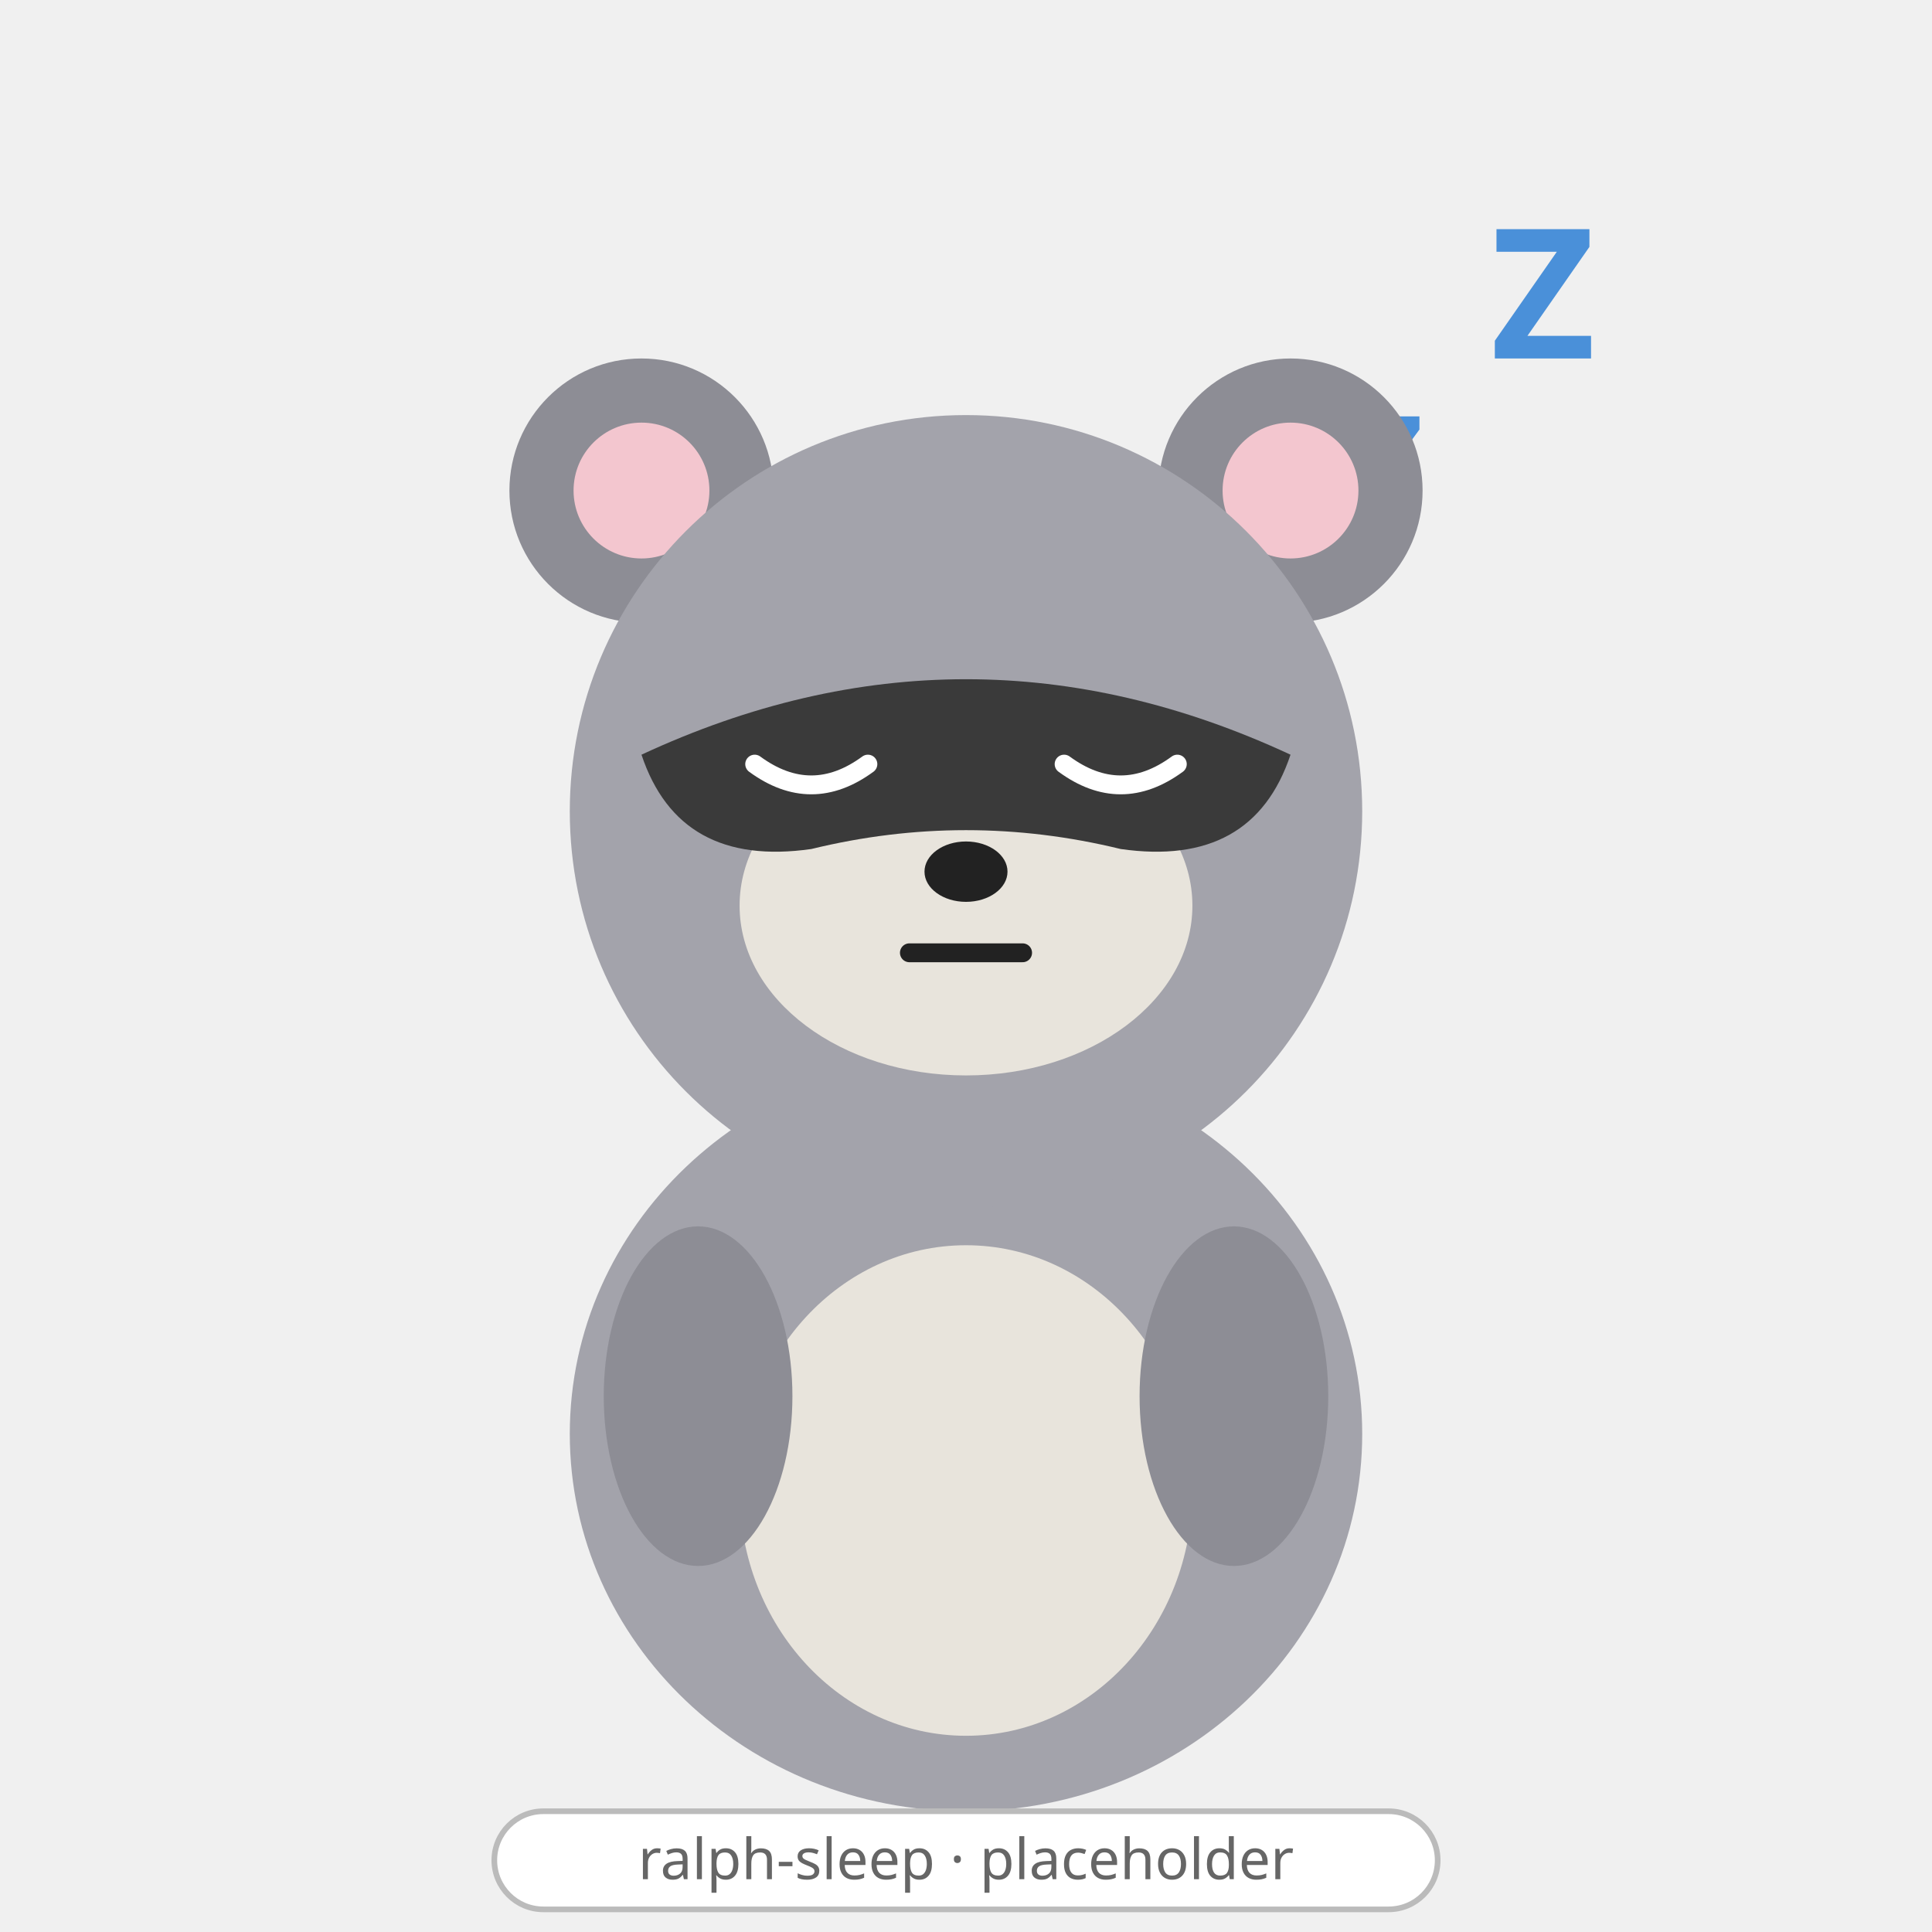
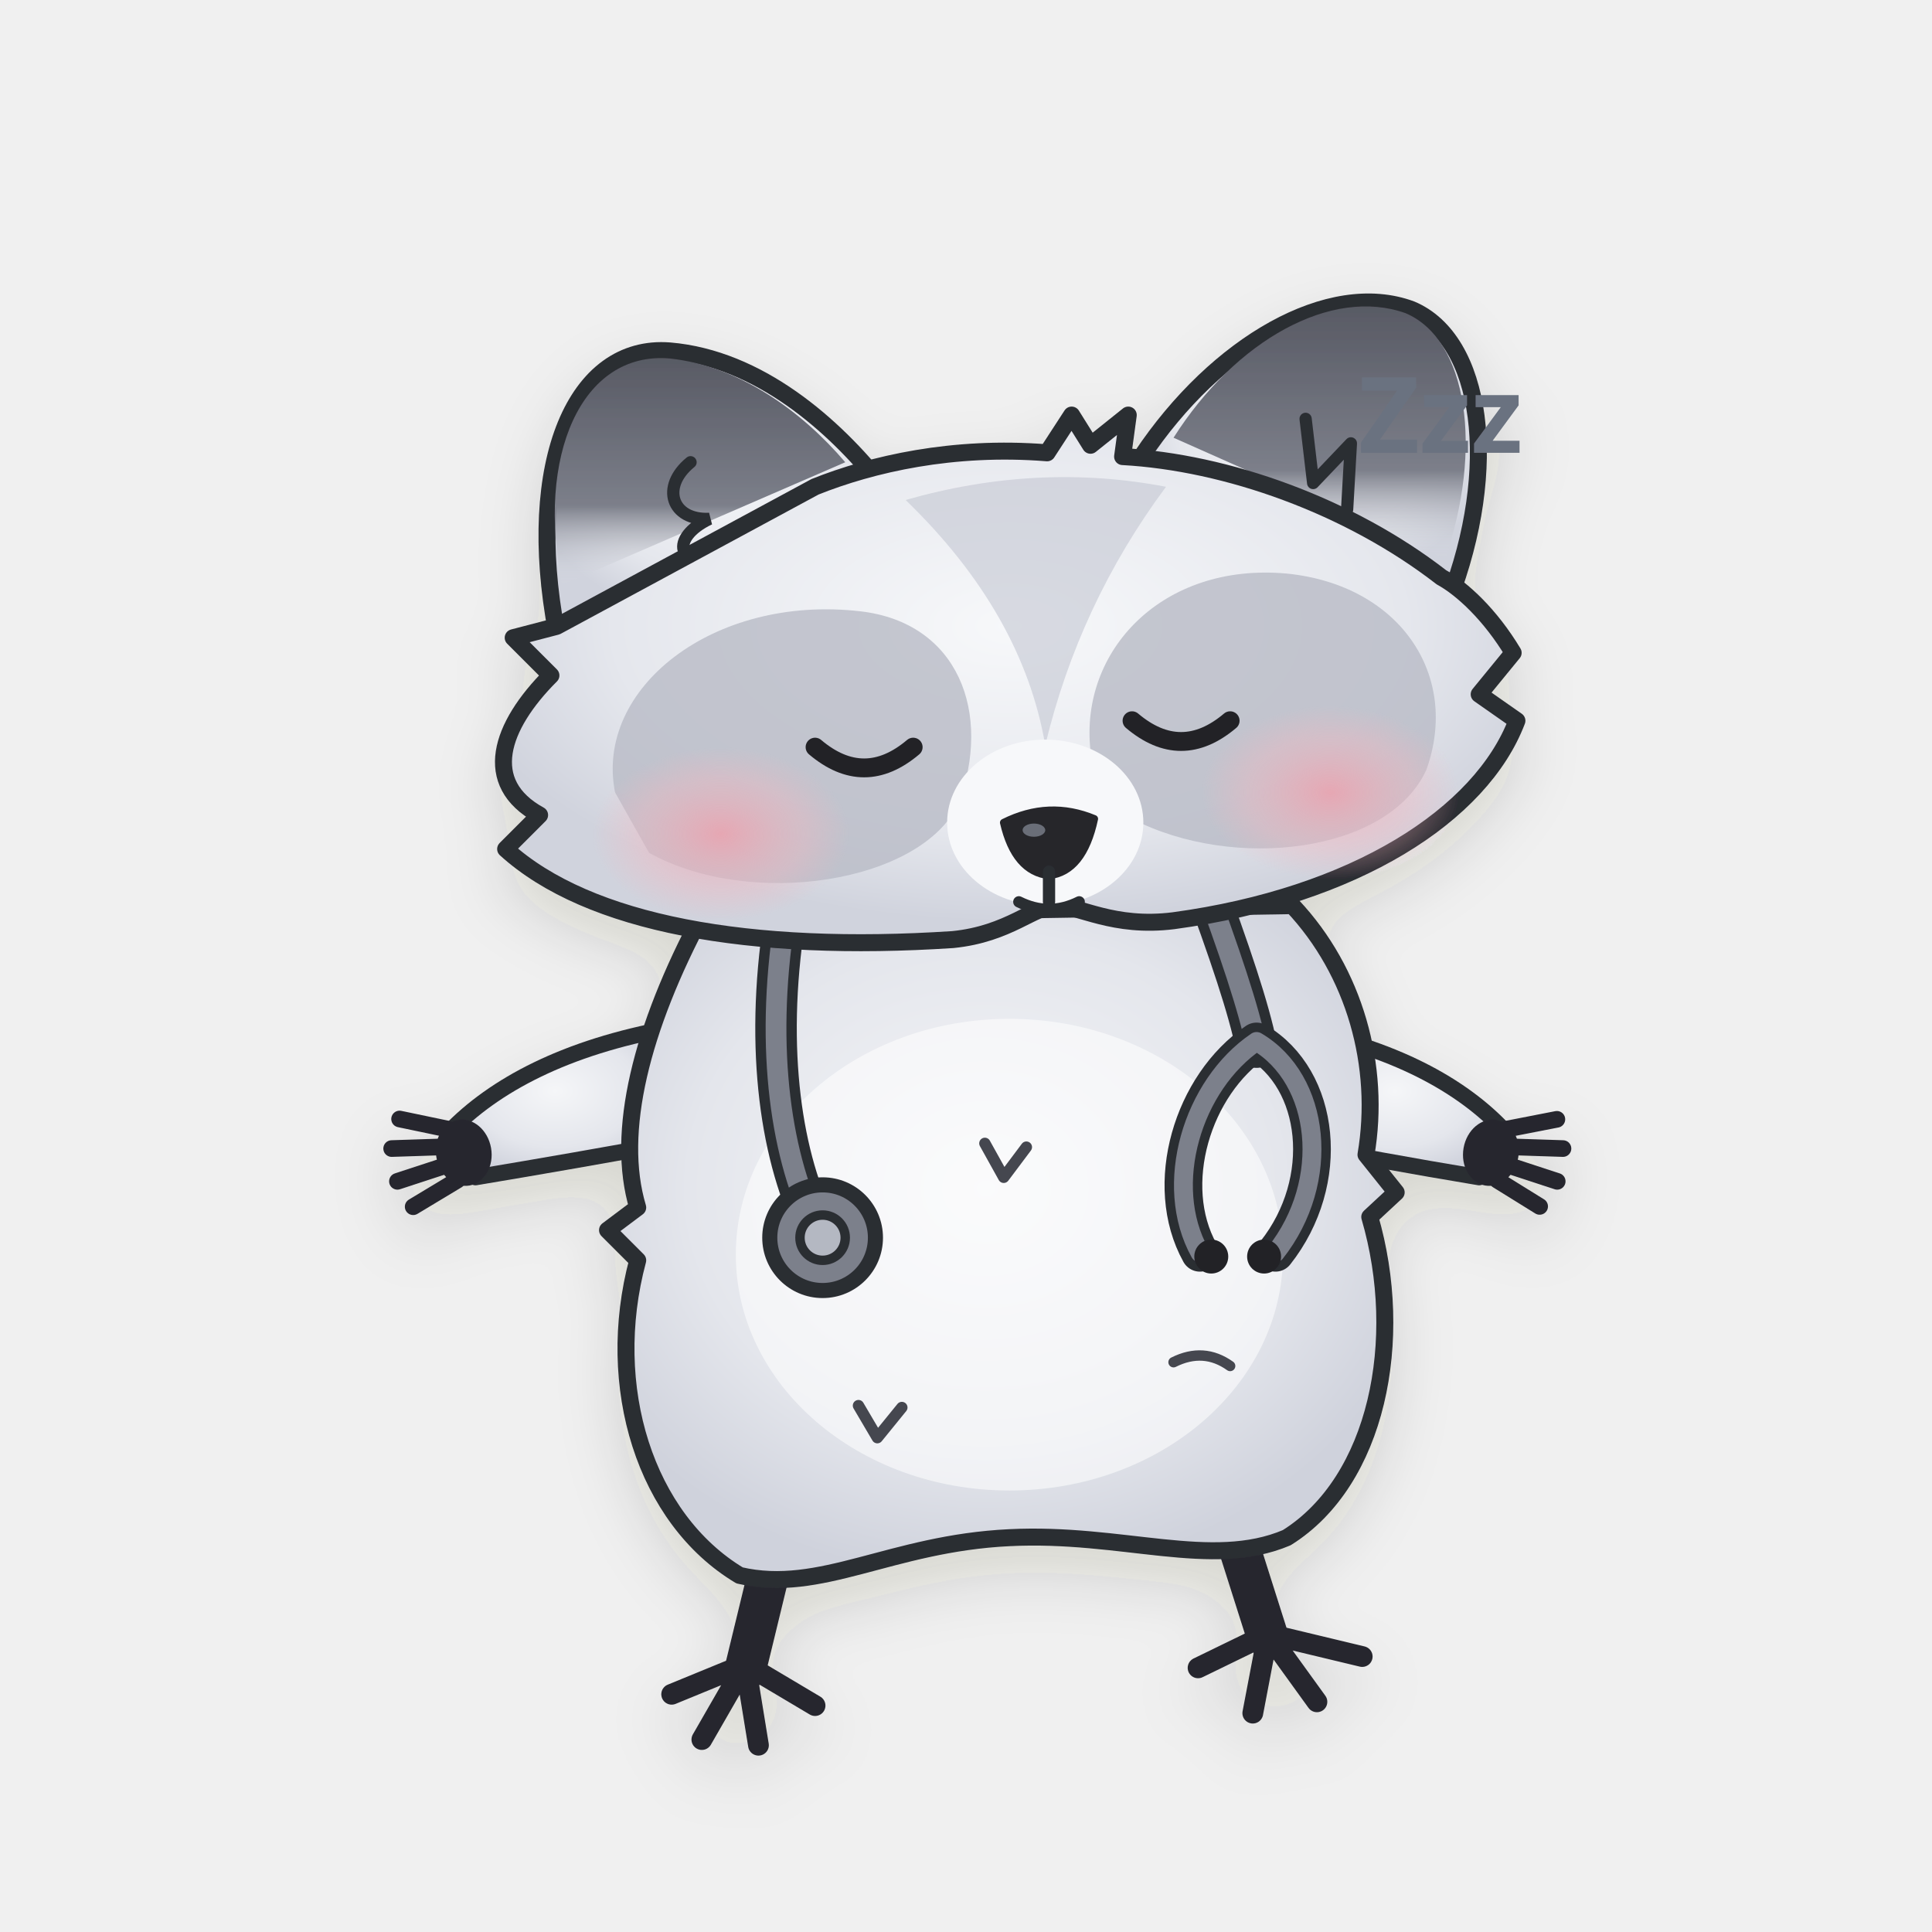
<svg xmlns="http://www.w3.org/2000/svg" viewBox="0 0 1024 1024" width="1024" height="1024">
-   <ellipse cx="512" cy="760" rx="210" ry="200" fill="#a3a3ab" />
-   <ellipse cx="512" cy="790" rx="120" ry="130" fill="#e8e4dc" />
-   <ellipse cx="370" cy="740" rx="50" ry="90" fill="#8d8d95" />
-   <ellipse cx="654" cy="740" rx="50" ry="90" fill="#8d8d95" />
-   <text x="720" y="260" font-size="72" font-family="sans-serif" font-weight="700" fill="#4a90d9">z</text>
-   <text x="790" y="190" font-size="96" font-family="sans-serif" font-weight="700" fill="#4a90d9">Z</text>
-   <circle cx="340" cy="260" r="70" fill="#8d8d95" />
-   <circle cx="340" cy="260" r="36" fill="#f3c6cf" />
-   <circle cx="684" cy="260" r="70" fill="#8d8d95" />
-   <circle cx="684" cy="260" r="36" fill="#f3c6cf" />
-   <circle cx="512" cy="430" r="210" fill="#a3a3ab" />
-   <ellipse cx="512" cy="480" rx="120" ry="90" fill="#e8e4dc" />
-   <path d="M340 400 q172 -80 344 0 q-20 60 -90 50 q-82 -20 -164 0 q-70 10 -90 -50z" fill="#3a3a3a" />
-   <path d="M400 405 q30 22 60 0 M564 405 q30 22 60 0" stroke="#fff" stroke-width="10" fill="none" stroke-linecap="round" />
-   <ellipse cx="512" cy="462" rx="22" ry="16" fill="#222" />
-   <path d="M482 505 h60" stroke="#222" stroke-width="10" stroke-linecap="round" />
-   <rect x="262" y="960" width="500" height="52" rx="26" fill="#ffffff" stroke="#bbb" stroke-width="3" />
-   <text x="512" y="996" text-anchor="middle" font-size="30" font-family="sans-serif" fill="#666">ralph-sleep · placeholder</text>
+   <defs>
+     <radialGradient id="furBody" cx="48%" cy="42%" r="58%">
+       <stop offset="0%" stop-color="#f5f6f8" />
+       <stop offset="65%" stop-color="#e4e6ec" />
+       <stop offset="100%" stop-color="#cfd2dc" />
+     </radialGradient>
+     <radialGradient id="furHead" cx="50%" cy="40%" r="56%">
+       <stop offset="0%" stop-color="#f7f8fa" />
+       <stop offset="70%" stop-color="#e5e7ed" />
+       <stop offset="100%" stop-color="#d0d3dd" />
+     </radialGradient>
+     <radialGradient id="blushL" cx="50%" cy="50%" r="50%">
+       <stop offset="0%" stop-color="#f59ca9" stop-opacity="0.72" />
+       <stop offset="65%" stop-color="#f5b5be" stop-opacity="0.35" />
+       <stop offset="100%" stop-color="#f5b5be" stop-opacity="0" />
+     </radialGradient>
+     <radialGradient id="blushR" cx="50%" cy="50%" r="50%">
+       <stop offset="0%" stop-color="#f59ca9" stop-opacity="0.72" />
+       <stop offset="65%" stop-color="#f5b5be" stop-opacity="0.35" />
+       <stop offset="100%" stop-color="#f5b5be" stop-opacity="0" />
+     </radialGradient>
+     <linearGradient id="earTip" x1="0%" y1="0%" x2="0%" y2="100%">
+       <stop offset="0%" stop-color="#585a64" />
+       <stop offset="65%" stop-color="#7c7f8a" />
+       <stop offset="100%" stop-color="#dfe1e8" stop-opacity="0" />
+     </linearGradient>
+     <filter id="softShadow" x="-15%" y="-15%" width="130%" height="130%">
+       <feDropShadow dx="0" dy="14" stdDeviation="16" flood-color="#2b2420" flood-opacity="0.14" />
+     </filter>
+   </defs>
+   <g filter="url(#softShadow)">
+     <g>
+       <path d="M 412 815 L 395 885" stroke="#27282e" stroke-width="22" stroke-linecap="round" />
+       <path d="M 395 882 L 356 898 M 395 882 L 372 922 M 395 882 L 402 925 M 395 882 L 432 904" stroke="#27282e" stroke-width="11" stroke-linecap="round" />
+       <path d="M 652 805 L 672 868" stroke="#27282e" stroke-width="22" stroke-linecap="round" />
+       <path d="M 672 866 L 635 884 M 672 866 L 664 908 M 672 866 L 698 902 M 672 866 L 722 878" stroke="#27282e" stroke-width="11" stroke-linecap="round" />
+     </g>
+     <path d="M 355 545 C 300 555, 262 575, 238 600 L 252 624 C 288 618, 322 612, 355 606 Z" fill="url(#furBody)" stroke="#2c2d33" stroke-width="8.5" stroke-linejoin="round" />
+     <g transform="translate(240 612) rotate(-100) scale(0.98)">
+       <ellipse cx="0" cy="6" rx="18" ry="15" fill="#27282e" />
+       <path d="M -14 0 L -24 -26 M -5 -4 L -9 -32 M 5 -4 L 9 -32 M 14 0 L 24 -25" stroke="#27282e" stroke-width="9" stroke-linecap="round" />
+     </g>
+     <path d="M 685 545 C 738 555, 775 575, 798 600 L 784 624 C 748 618, 715 612, 685 606 Z" fill="url(#furBody)" stroke="#2c2d33" stroke-width="8.5" stroke-linejoin="round" />
+     <g transform="translate(796 612) rotate(100) scale(0.98)">
+       <ellipse cx="0" cy="6" rx="18" ry="15" fill="#27282e" />
+       <path d="M -14 0 L -24 -26 M -5 -4 L -9 -32 M 5 -4 L 9 -32 M 14 0 L 24 -25" stroke="#27282e" stroke-width="9" stroke-linecap="round" />
+     </g>
+     <path d="M 372 485              C 340 545, 326 600, 338 640              L 322 652 L 338 668              C 320 735, 342 805, 392 835              C 435 845, 472 818, 535 815              C 595 812, 642 832, 682 815              C 730 785, 745 710, 726 645              L 740 632 L 724 612              C 732 565, 718 515, 685 480 Z" fill="url(#furBody)" stroke="#2c2d33" stroke-width="9" stroke-linecap="round" stroke-linejoin="round" />
+     <ellipse cx="535" cy="665" rx="145" ry="125" fill="#ffffff" opacity="0.55" />
+     <path d="M 522 606 L 532 624 L 544 608" fill="none" stroke="#454750" stroke-width="6" stroke-linecap="round" stroke-linejoin="round" />
+     <path d="M 455 745 L 465 762 L 478 746" fill="none" stroke="#454750" stroke-width="6" stroke-linecap="round" stroke-linejoin="round" />
+     <path d="M 622 722 Q 638 714 652 724" fill="none" stroke="#454750" stroke-width="5.5" stroke-linecap="round" />
+     <g>
+       <path d="M 418 475 C 405 545, 412 605, 430 645" fill="none" stroke="#2c2d33" stroke-width="22" stroke-linecap="round" />
+       <path d="M 418 475 C 405 545, 412 605, 430 645" fill="none" stroke="#7c808b" stroke-width="11" stroke-linecap="round" />
+       <circle cx="436" cy="656" r="28" fill="#7c808b" stroke="#2c2d33" stroke-width="8" />
+       <circle cx="436" cy="656" r="12" fill="#b4b8c2" stroke="#2c2d33" stroke-width="5" />
+       <path d="M 636 462 C 652 505, 662 535, 666 555" fill="none" stroke="#2c2d33" stroke-width="22" stroke-linecap="round" />
+       <path d="M 636 462 C 652 505, 662 535, 666 555" fill="none" stroke="#7c808b" stroke-width="11" stroke-linecap="round" />
+       <path d="M 666 552                C 632 575, 616 628, 636 664                 M 666 552                C 700 572, 706 626, 676 664" fill="none" stroke="#2c2d33" stroke-width="20" stroke-linecap="round" />
+       <path d="M 666 552                C 632 575, 616 628, 636 664                M 666 552                C 700 572, 706 626, 676 664" fill="none" stroke="#7c808b" stroke-width="10" stroke-linecap="round" />
+       <circle cx="642" cy="666" r="9" fill="#232428" />
+       <circle cx="670" cy="666" r="9" fill="#232428" />
+     </g>
+     <g>
+       <path d="M 295 335                C 278 245, 305 182, 355 186                C 402 190, 442 225, 468 258 Z" fill="url(#furHead)" stroke="#2c2d33" stroke-width="9" stroke-linejoin="round" />
+       <path d="M 298 310 C 284 242, 308 186, 355 190 C 392 194, 425 218, 448 245 Z" fill="url(#earTip)" />
+       <path d="M 366 245 C 350 258, 356 276, 376 275 C 355 285, 358 302, 384 296" fill="none" stroke="#2c2d33" stroke-width="6.5" stroke-linecap="round" />
+       <path d="M 605 242                C 645 182, 705 148, 748 164                C 786 180, 795 248, 768 318 Z" fill="url(#furHead)" stroke="#2c2d33" stroke-width="9" stroke-linejoin="round" />
+       <path d="M 622 232 C 655 180, 706 152, 745 166 C 778 180, 786 238, 766 296 Z" fill="url(#earTip)" />
+       <path d="M 692 222 L 696 256 L 716 235 L 714 270" fill="none" stroke="#2c2d33" stroke-width="6.5" stroke-linecap="round" stroke-linejoin="round" />
+       <path d="M 295 332                L 272 338 L 292 358                C 265 385, 255 415, 286 432                L 268 450                C 312 490, 398 505, 505 498                C 535 495, 548 480, 560 480                C 572 480, 590 492, 622 488                C 718 475, 785 432, 804 382                L 784 368 L 802 346                C 790 326, 775 312, 764 306                C 715 268, 650 245, 595 242                L 598 220 L 578 236 L 568 220 L 555 240                C 505 236, 462 246, 432 258 Z" fill="url(#furHead)" stroke="#2c2d33" stroke-width="9" stroke-linecap="round" stroke-linejoin="round" />
+       <path d="M 480 265 Q 542 325 554 395 Q 572 320 618 258 Q 550 245 480 265 Z" fill="#c6c9d4" opacity="0.65" />
+       <path d="M 326 420                C 315 365, 378 315, 456 324                C 508 330, 526 378, 508 426                C 488 468, 398 482, 344 452 Z" fill="#b9bcc7" opacity="0.82" />
+       <path d="M 578 398                C 572 345, 616 298, 682 304                C 742 310, 774 358, 756 408                C 736 452, 654 462, 600 434 Z" fill="#b9bcc7" opacity="0.82" />
+       <ellipse cx="382" cy="442" rx="68" ry="46" fill="url(#blushL)" />
+       <ellipse cx="705" cy="420" rx="68" ry="46" fill="url(#blushR)" />
+       <ellipse cx="554" cy="436" rx="52" ry="44" fill="#f7f8fa" />
+       <path d="M 432 396 Q 458 418 484 396" fill="none" stroke="#232428" stroke-width="10" stroke-linecap="round" />
+       <path d="M 600 382 Q 626 404 652 382" fill="none" stroke="#232428" stroke-width="10" stroke-linecap="round" />
+       <text x="720" y="240" font-family="Nunito, sans-serif" font-weight="900" font-size="56" fill="#6b7280">Zzz</text>
+       <path d="M 532 436 Q 556 424 580 434 Q 574 462 556 464 Q 538 462 532 436 Z" fill="#25262b" stroke="#25262b" stroke-width="4" stroke-linejoin="round" />
+       <ellipse cx="548" cy="440" rx="6" ry="3.5" fill="#6b6e78" />
+       <line x1="556" y1="462" x2="556" y2="478" stroke="#2c2d33" stroke-width="6.5" stroke-linecap="round" />
+       <path d="M 540 478 Q 556 486 572 478" fill="none" stroke="#2c2d33" stroke-width="6" stroke-linecap="round" />
+     </g>
+   </g>
</svg>
